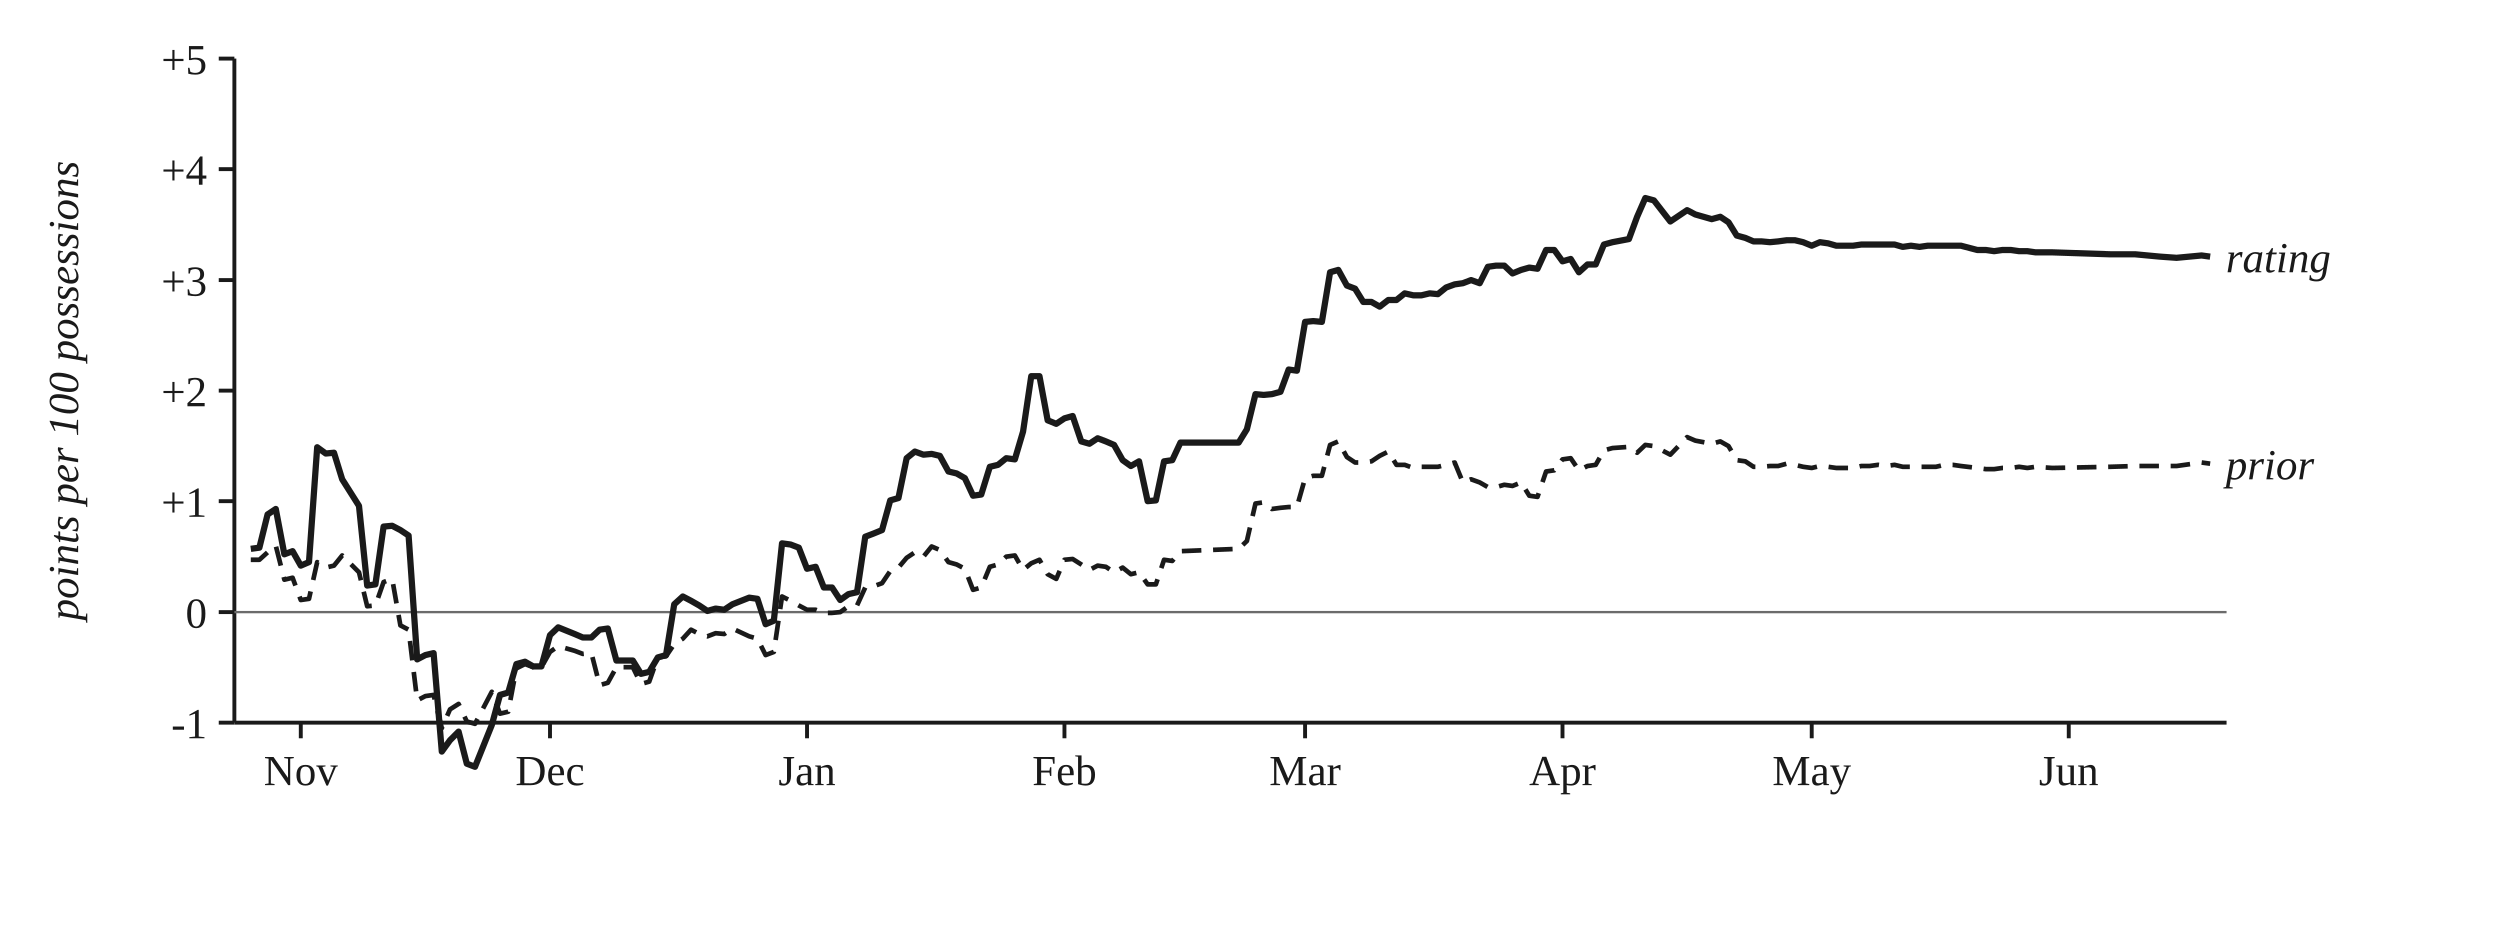
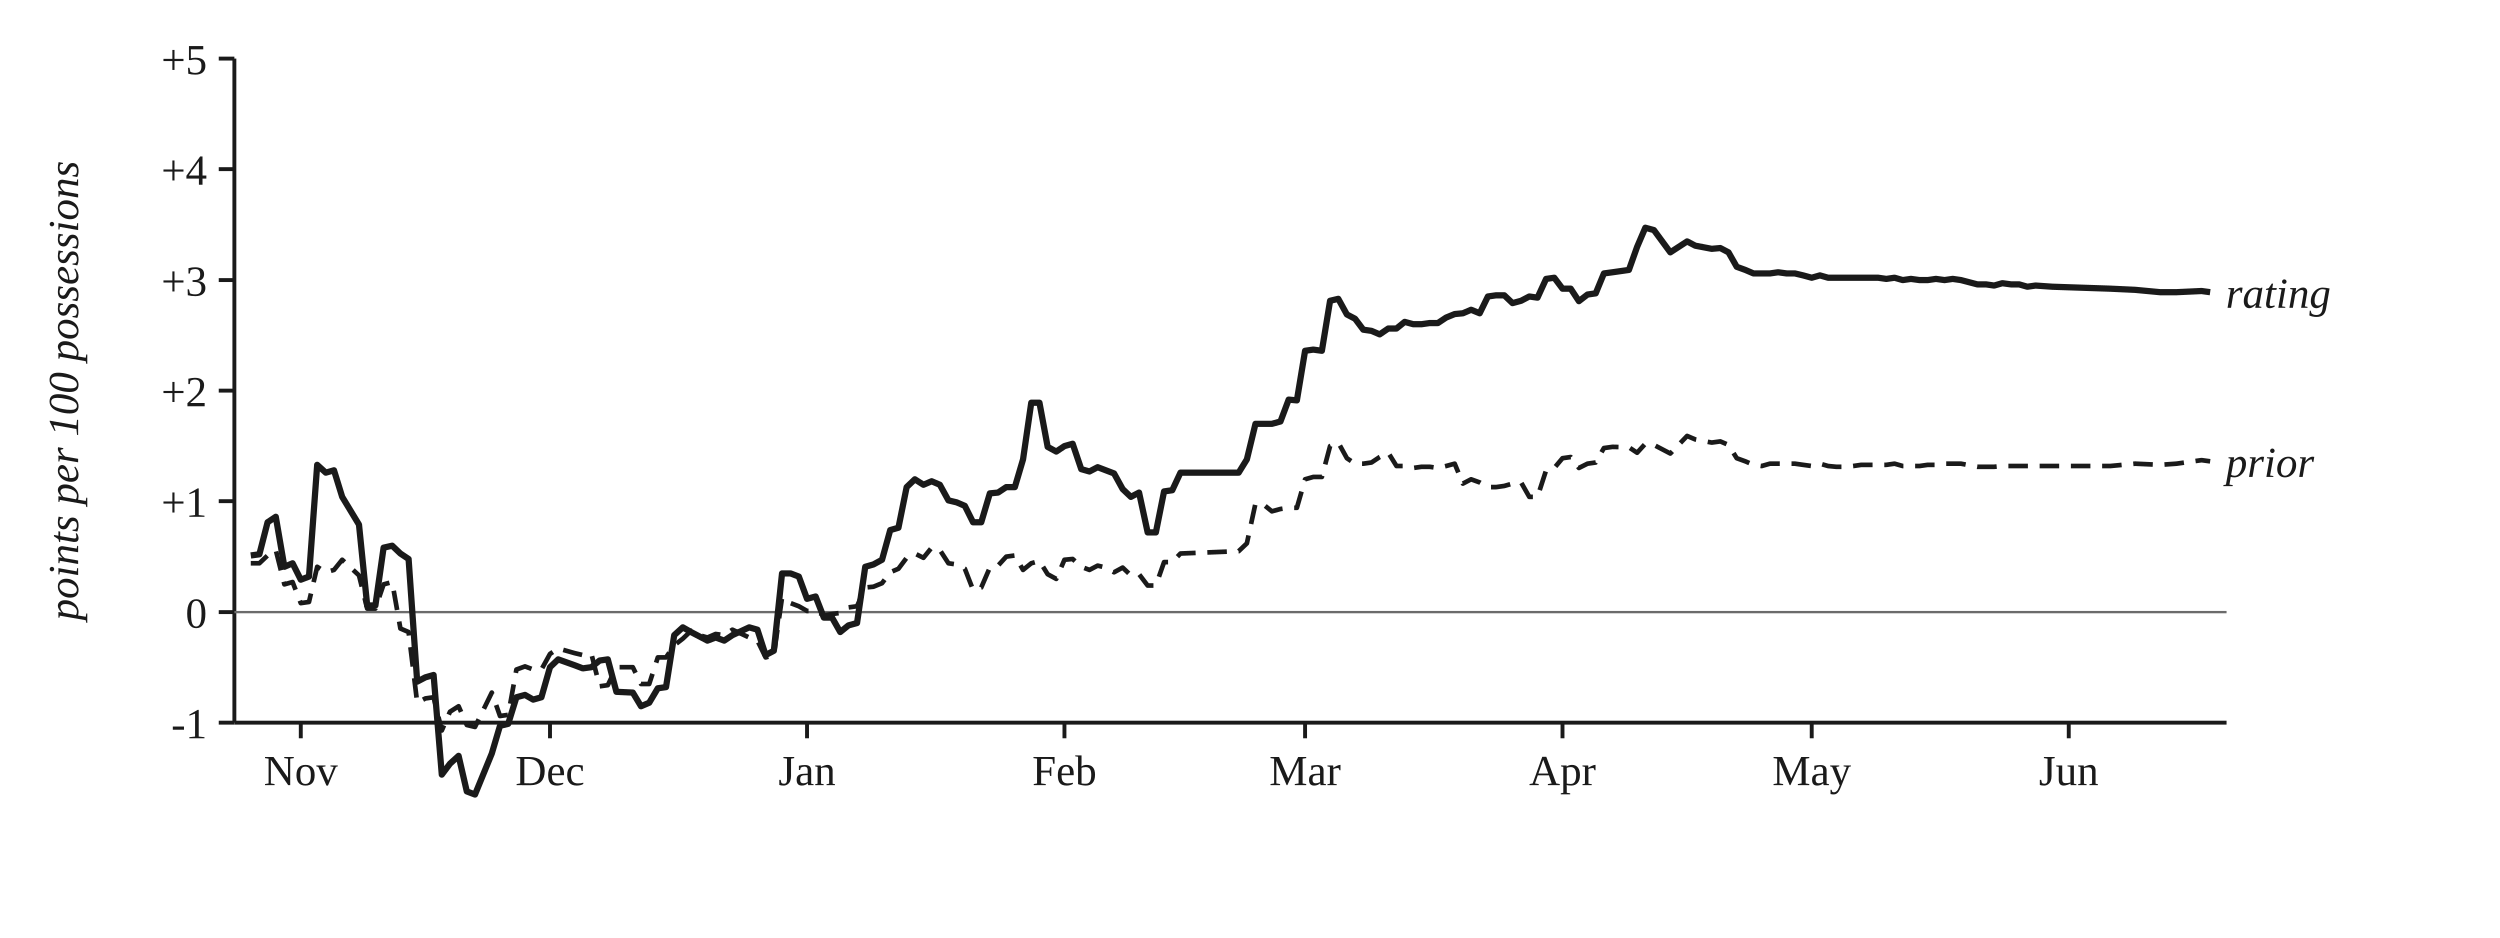
- <svg xmlns="http://www.w3.org/2000/svg" viewBox="0 0 640 240" width="100%" role="img" aria-label="Line chart: Wembanyama's rating rose from about +1.5 to +4.4 through his rookie season, pulling away from his box-score prior">
+ <svg xmlns="http://www.w3.org/2000/svg" viewBox="0 0 640 240" width="100%" role="img" aria-label="Line chart: Wembanyama's rating rose from about +0.6 to +3.2 through his rookie season, pulling away from his box-score prior">
  <defs>
    <pattern id="hatch" width="6" height="6" patternUnits="userSpaceOnUse" patternTransform="rotate(45)">
      <rect width="6" height="6" fill="#fbfaf5" />
      <line x1="0" y1="0" x2="0" y2="6" stroke="#1a1a1a" stroke-width="1.4" />
    </pattern>
    <pattern id="dots" width="5" height="5" patternUnits="userSpaceOnUse">
      <rect width="5" height="5" fill="#fbfaf5" />
      <circle cx="2.5" cy="2.5" r=".9" fill="#1a1a1a" />
    </pattern>
    <marker id="arrow" viewBox="0 0 10 10" refX="9" refY="5" markerWidth="7" markerHeight="7" orient="auto-start-reverse">
      <path d="M 0 1 L 9 5 L 0 9 z" fill="#1a1a1a" />
    </marker>
  </defs>
  <line x1="60" y1="15" x2="60" y2="185" stroke="#1a1a1a" stroke-width="1.0" />
  <line x1="60" y1="185" x2="570" y2="185" stroke="#1a1a1a" stroke-width="1.0" />
  <line x1="56" y1="185" x2="60" y2="185" stroke="#1a1a1a" stroke-width="1.0" />
  <text x="53" y="189" font-size="11" text-anchor="end" fill="#1a1a1a">-1</text>
  <line x1="56" y1="156.7" x2="60" y2="156.7" stroke="#1a1a1a" stroke-width="1.0" />
  <text x="53" y="160.7" font-size="11" text-anchor="end" fill="#1a1a1a">0</text>
  <line x1="56" y1="128.3" x2="60" y2="128.3" stroke="#1a1a1a" stroke-width="1.0" />
  <text x="53" y="132.3" font-size="11" text-anchor="end" fill="#1a1a1a">+1</text>
  <line x1="56" y1="100" x2="60" y2="100" stroke="#1a1a1a" stroke-width="1.0" />
  <text x="53" y="104" font-size="11" text-anchor="end" fill="#1a1a1a">+2</text>
  <line x1="56" y1="71.7" x2="60" y2="71.7" stroke="#1a1a1a" stroke-width="1.0" />
  <text x="53" y="75.7" font-size="11" text-anchor="end" fill="#1a1a1a">+3</text>
  <line x1="56" y1="43.3" x2="60" y2="43.3" stroke="#1a1a1a" stroke-width="1.0" />
  <text x="53" y="47.3" font-size="11" text-anchor="end" fill="#1a1a1a">+4</text>
  <line x1="56" y1="15" x2="60" y2="15" stroke="#1a1a1a" stroke-width="1.0" />
  <text x="53" y="19" font-size="11" text-anchor="end" fill="#1a1a1a">+5</text>
  <text x="20" y="100" font-size="11" text-anchor="middle" fill="#1a1a1a" font-style="italic" transform="rotate(-90 20 100)">points per 100 possessions</text>
  <line x1="77" y1="185" x2="77" y2="189" stroke="#1a1a1a" stroke-width="1.0" />
  <text x="77" y="201" font-size="11" text-anchor="middle" fill="#1a1a1a">Nov</text>
  <line x1="140.8" y1="185" x2="140.8" y2="189" stroke="#1a1a1a" stroke-width="1.0" />
  <text x="140.8" y="201" font-size="11" text-anchor="middle" fill="#1a1a1a">Dec</text>
  <line x1="206.6" y1="185" x2="206.6" y2="189" stroke="#1a1a1a" stroke-width="1.0" />
  <text x="206.6" y="201" font-size="11" text-anchor="middle" fill="#1a1a1a">Jan</text>
  <line x1="272.5" y1="185" x2="272.5" y2="189" stroke="#1a1a1a" stroke-width="1.0" />
  <text x="272.5" y="201" font-size="11" text-anchor="middle" fill="#1a1a1a">Feb</text>
  <line x1="334.1" y1="185" x2="334.1" y2="189" stroke="#1a1a1a" stroke-width="1.0" />
  <text x="334.1" y="201" font-size="11" text-anchor="middle" fill="#1a1a1a">Mar</text>
  <line x1="400" y1="185" x2="400" y2="189" stroke="#1a1a1a" stroke-width="1.0" />
  <text x="400" y="201" font-size="11" text-anchor="middle" fill="#1a1a1a">Apr</text>
  <line x1="463.8" y1="185" x2="463.8" y2="189" stroke="#1a1a1a" stroke-width="1.0" />
  <text x="463.8" y="201" font-size="11" text-anchor="middle" fill="#1a1a1a">May</text>
  <line x1="529.6" y1="185" x2="529.6" y2="189" stroke="#1a1a1a" stroke-width="1.0" />
  <text x="529.6" y="201" font-size="11" text-anchor="middle" fill="#1a1a1a">Jun</text>
  <line x1="60" y1="156.7" x2="570" y2="156.7" stroke="#6b6b6b" stroke-width="0.6" />
-   <polyline points="64.2,140.5 66.4,140.2 68.5,131.7 70.6,130.3 72.8,141.9 74.9,141.1 77,144.8 79.1,143.9 81.2,114.5 83.4,116.1 85.5,115.9 87.6,122.7 91.9,129.5 94,149.9 96.1,149.6 98.2,134.8 100.4,134.6 102.5,135.7 104.6,137.1 106.8,168.8 108.9,167.7 111,167.2 113.1,192.4 115.2,189.5 117.4,187.3 119.5,195.5 121.6,196.3 125.9,185.6 128,177.9 130.1,177.3 132.2,170 134.4,169.4 136.5,170.6 138.6,170.6 140.8,162.6 142.9,160.6 147.1,162.3 149.2,163.2 151.4,163.2 153.5,161.2 155.6,160.9 157.8,169.1 162,169.1 164.1,172.5 166.2,172 168.4,168.3 170.5,167.7 172.6,154.7 174.8,152.7 176.9,153.8 179,155 181.1,156.4 183.2,155.8 185.4,156.1 187.5,154.7 191.8,153 193.9,153.3 196,159.8 198.1,158.9 200.2,139.1 202.4,139.4 204.5,140.2 206.6,145.6 208.8,145.1 210.9,150.4 213,150.4 215.1,153.6 217.2,152.1 219.4,151.6 221.5,137.4 223.6,136.6 225.8,135.7 227.9,128.1 230,127.5 232.1,117.3 234.2,115.6 236.4,116.4 238.5,116.2 240.6,116.7 242.8,120.7 244.9,121.2 247,122.4 249.1,126.9 251.2,126.6 253.4,119.5 255.5,119 257.6,117.3 259.8,117.6 261.9,110.5 264,96.3 266.1,96.3 268.2,107.6 270.4,108.5 272.5,107.1 274.6,106.5 276.8,113 278.9,113.6 281,112.2 283.1,113 285.2,113.9 287.4,117.8 289.5,119.3 291.6,118.1 293.8,128.3 295.9,128.1 298,118.1 300.1,117.8 302.2,113.3 317.1,113.3 319.2,109.9 321.4,100.9 323.5,101.1 325.6,100.9 327.8,100.3 329.9,94.6 332,94.9 334.1,82.4 336.2,82.2 338.4,82.4 340.5,69.7 342.6,69.1 344.8,73.1 346.9,73.9 349,77.3 351.1,77.3 353.2,78.5 355.4,76.8 357.5,76.8 359.6,75.1 361.8,75.6 363.9,75.6 366,75.1 368.1,75.3 370.2,73.6 372.4,72.8 374.5,72.5 376.6,71.7 378.8,72.5 380.9,68.3 383,68 385.1,68 387.2,70 389.4,69.1 391.5,68.5 393.6,68.8 395.8,64 397.9,64 400,66.9 402.1,66.3 404.2,69.7 406.4,67.7 408.5,67.7 410.6,62.6 412.8,62 417,61.2 419.1,55.5 421.2,50.7 423.4,51.3 427.6,56.7 431.9,53.8 434,54.9 438.2,56.1 440.4,55.5 442.5,56.9 444.6,60.3 446.8,60.9 448.9,61.8 451,61.8 453.1,62 455.2,61.8 457.4,61.5 459.5,61.5 461.6,62 463.8,62.9 465.9,62 468,62.3 470.1,62.9 472.2,62.9 474.4,62.9 476.5,62.6 478.6,62.6 480.8,62.6 482.9,62.6 485,62.6 487.1,63.2 489.2,62.9 491.4,63.2 493.5,62.9 495.6,62.9 497.8,62.9 499.9,62.9 502,62.9 506.2,64 508.4,64 510.5,64.3 512.6,64 514.8,64 516.9,64.3 519,64.3 521.1,64.6 525.4,64.6 540.2,65.1 546.6,65.1 553,65.7 557.2,66 563.6,65.4 565.8,65.7" fill="none" stroke="#1a1a1a" stroke-width="1.6" stroke-linejoin="round" />
-   <polyline points="64.2,143.3 66.4,143.3 68.5,141.4 70.6,139.7 72.8,148.4 74.9,147.9 77,153.6 79.1,153.3 81.2,143.9 83.4,145.3 85.5,144.8 87.6,142.2 91.9,146.5 94,155.2 96.1,155 98.2,149 100.4,148.2 102.5,160.1 104.6,161.2 106.8,179.3 108.9,178.2 111,177.9 113.1,186.4 115.2,181.6 117.4,180.2 119.5,184.7 121.6,185.3 125.9,177.1 128,182.7 130.1,182.2 132.2,171.1 134.4,170 136.5,170.8 138.6,170.8 140.8,166.9 142.9,165.4 147.1,166.6 149.2,167.4 151.4,167.2 153.5,175.4 155.6,174.8 157.8,170.8 162,170.8 164.1,175.1 166.2,174.5 168.4,168.3 170.5,168 172.6,164.9 174.8,163.5 176.9,161.2 179,162.3 181.1,162.9 183.2,162.1 185.4,162.3 187.5,160.9 191.8,162.9 193.9,163.5 196,167.7 198.1,166.9 200.2,152.7 202.4,153.8 204.5,155 206.6,156.1 208.8,156.1 210.9,156.9 213,156.9 215.1,156.7 217.2,155.2 219.4,155 221.5,150.4 223.6,150.1 225.8,149.3 227.9,146.2 230,145.3 232.1,142.8 234.2,141.4 236.4,142.5 238.5,139.9 240.6,140.8 242.8,143.9 244.9,144.5 247,145.6 249.1,151 251.2,150.4 253.4,145.1 255.5,144.5 257.6,142.5 259.8,142.2 261.9,145.9 264,144.2 266.1,143.3 268.2,147 270.4,148.2 272.5,143.3 274.6,143.1 276.8,144.5 278.9,145.9 281,144.8 283.1,145.1 285.2,146.5 287.4,145.3 289.5,147 291.6,146.5 293.8,149.6 295.9,149.6 298,143.3 300.1,143.6 302.2,141.1 317.1,140.5 319.2,138.5 321.4,128.9 323.5,128.6 325.6,130.3 327.8,130 329.9,129.8 332,129.8 334.1,122.4 336.2,121.8 338.4,121.8 340.5,113.9 342.6,113 344.8,117 346.9,118.4 349,118.4 351.1,118.1 353.2,116.7 355.4,115.6 357.5,119 359.6,119 361.8,119.8 363.9,119.5 366,119.5 368.1,119.5 370.2,119 372.4,118.4 374.5,123.5 376.6,122.7 378.8,123.5 380.9,124.7 383,124.7 385.1,124.1 387.2,124.4 389.4,123.5 391.5,126.9 393.6,127.2 395.8,120.7 397.9,120.4 400,117.6 402.1,117.3 404.2,120.4 406.4,119.3 408.5,119 410.6,115.3 412.8,114.7 417,114.4 419.1,115.9 421.2,113.9 423.4,114.2 427.6,116.4 431.9,111.9 434,112.8 438.2,113.6 440.4,113 442.5,114.2 444.6,117.8 446.8,118.1 448.9,119.5 451,119.5 453.1,119.3 455.2,119.3 457.4,118.7 459.5,119 461.6,119.5 463.8,119.8 465.9,119.3 468,119.5 470.1,119.8 472.2,119.8 474.4,119.8 476.5,119.3 478.6,119.3 480.8,119 482.9,119.3 485,119 487.1,119.5 489.2,119.5 491.4,119.5 493.5,119.5 495.6,119.5 497.8,119 499.9,119 502,119.3 506.2,119.8 508.4,120.1 510.5,120.1 512.6,119.8 514.8,119.8 516.9,119.5 519,119.8 521.1,119.5 525.4,119.8 540.2,119.5 546.6,119.3 553,119.3 557.2,119.3 563.6,118.4 565.8,118.7" fill="none" stroke="#1a1a1a" stroke-width="1.2" stroke-linejoin="round" stroke-dasharray="5 3" />
-   <text x="569.8" y="69.7" font-size="11" text-anchor="start" fill="#1a1a1a" font-style="italic">rating</text>
-   <text x="569.8" y="122.7" font-size="11" text-anchor="start" fill="#1a1a1a" font-style="italic">prior</text>
+   <polyline points="64.2,142.2 66.4,141.9 68.5,133.7 70.6,132.3 72.8,145.1 74.9,144.2 77,148.4 79.1,147.6 81.2,119 83.4,121 85.5,120.4 87.6,127.2 91.9,134.3 94,155 96.1,155 98.2,140.2 100.4,139.7 102.5,141.7 104.6,143.1 106.8,174.5 108.9,173.4 111,172.8 113.1,198.3 115.2,195.5 117.4,193.5 119.5,202.6 121.6,203.4 125.9,192.9 128,185.8 130.1,185.3 132.2,178.5 134.4,177.9 136.5,179.1 138.6,178.5 140.8,170.8 142.9,168.8 147.1,170.3 149.2,171.1 151.4,170.8 153.5,169.1 155.6,168.8 157.8,177.1 162,177.3 164.1,180.8 166.2,179.9 168.4,176.2 170.5,175.9 172.6,162.6 174.8,160.6 176.9,161.8 179,162.9 181.1,164 183.2,163.2 185.4,164 187.5,162.6 191.8,160.6 193.9,161.2 196,167.7 198.1,166.6 200.2,146.8 202.4,146.8 204.5,147.6 206.6,153.3 208.8,152.7 210.9,158.1 213,158.1 215.1,161.8 217.2,160.1 219.4,159.5 221.5,145.1 223.6,144.5 225.8,143.3 227.9,135.7 230,135.1 232.1,124.7 234.2,122.7 236.4,124.1 238.5,123.2 240.6,124.1 242.8,128.1 244.9,128.6 247,129.5 249.1,133.7 251.2,133.7 253.4,126.3 255.5,126.1 257.6,124.7 259.8,124.7 261.9,117.6 264,103.1 266.1,103.1 268.2,114.4 270.4,115.6 272.5,114.2 274.6,113.6 276.8,120.1 278.9,120.7 281,119.6 283.1,120.4 285.2,121.2 287.4,125.2 289.5,127.2 291.6,126.1 293.8,136.3 295.9,136.3 298,125.8 300.1,125.5 302.2,121 317.1,121 319.2,117.6 321.4,108.5 323.5,108.5 325.6,108.5 327.8,107.9 329.9,102.3 332,102.5 334.1,89.8 336.2,89.5 338.4,89.8 340.5,77 342.6,76.5 344.8,80.5 346.9,81.6 349,84.4 351.1,84.7 353.2,85.6 355.4,84.1 357.5,84.1 359.6,82.4 361.8,83 363.9,83 366,82.7 368.1,82.7 370.2,81.3 372.4,80.4 374.5,80.2 376.6,79.3 378.8,80.2 380.9,75.9 383,75.6 385.1,75.6 387.2,77.6 389.4,77 391.5,75.9 393.6,76.2 395.8,71.4 397.9,71.1 400,73.9 402.1,73.9 404.2,77.1 406.4,75.4 408.5,75.1 410.6,70 412.8,69.7 417,69.1 419.1,63.2 421.2,58.3 423.4,58.9 427.6,64.6 431.9,61.8 434,62.9 438.2,63.7 440.4,63.5 442.5,64.6 444.6,68.3 446.8,69.1 448.9,70 451,70 453.1,70 455.2,69.7 457.4,70 459.5,70 461.6,70.5 463.8,71.1 465.9,70.5 468,71.1 470.1,71.1 472.2,71.1 474.4,71.1 476.5,71.1 478.6,71.1 480.8,71.1 482.9,71.4 485,71.1 487.1,71.7 489.2,71.4 491.4,71.7 493.5,71.7 495.6,71.4 497.8,71.7 499.9,71.4 502,71.7 506.2,72.8 508.4,72.8 510.5,73.1 512.6,72.5 514.8,72.8 516.9,72.8 519,73.4 521.1,73.1 525.4,73.4 540.2,73.9 546.6,74.2 553,74.8 557.2,74.8 563.6,74.5 565.8,74.8" fill="none" stroke="#1a1a1a" stroke-width="1.6" stroke-linejoin="round" />
+   <polyline points="64.2,144.2 66.4,144.2 68.5,142.2 70.6,140.8 72.8,149.6 74.9,149 77,154.4 79.1,154.1 81.2,145.1 83.4,146.5 85.5,145.9 87.6,143.3 91.9,147.3 94,155.8 96.1,155.8 98.2,149.6 100.4,149 102.5,160.9 104.6,161.8 106.8,179.9 108.9,178.8 111,178.5 113.1,187 115.2,182.2 117.4,180.8 119.5,185.6 121.6,186.1 125.9,177.3 128,183.3 130.1,183 132.2,171.4 134.4,170.6 136.5,171.4 138.6,171.4 140.8,167.4 142.9,166 147.1,167.2 149.2,167.7 151.4,167.4 153.5,175.7 155.6,175.4 157.8,170.8 162,170.8 164.1,175.1 166.2,175.1 168.4,168.3 170.5,168.3 172.6,165.2 174.8,163.5 176.9,161.5 179,162.6 181.1,163.2 183.2,162.3 185.4,162.6 187.5,161.2 191.8,163.2 193.9,164 196,168.3 198.1,167.7 200.2,153 202.4,154.4 204.5,155.2 206.6,156.4 208.8,156.4 210.9,157.5 213,157.2 215.1,156.9 217.2,155.5 219.4,155.2 221.5,150.4 223.6,150.2 225.8,149.3 227.9,146.5 230,145.6 232.1,142.8 234.2,141.7 236.4,142.8 238.5,140.2 240.6,140.8 242.8,144.2 244.9,144.5 247,145.6 249.1,151 251.2,150.4 253.4,145.3 255.5,144.8 257.6,142.5 259.8,142.2 261.9,145.9 264,144.2 266.1,143.6 268.2,147 270.4,148.2 272.5,143.3 274.6,143.1 276.8,145.1 278.9,145.9 281,144.8 283.1,145.3 285.2,146.5 287.4,145.3 289.5,147.3 291.6,147 293.8,149.9 295.9,149.9 298,143.9 300.1,143.9 302.2,141.7 317.1,141.1 319.2,139.1 321.4,128.9 323.5,129.2 325.6,130.9 327.8,130.3 329.9,130 332,130 334.1,122.7 336.2,122.1 338.4,122.1 340.5,114.2 342.6,113.3 344.8,117.3 346.9,118.7 349,118.7 351.1,118.4 353.2,117 355.4,115.9 357.5,119.3 359.6,119.3 361.8,119.8 363.9,119.5 366,119.5 368.1,119.8 370.2,119.3 372.4,118.7 374.5,123.8 376.6,122.7 378.8,123.5 380.9,124.7 383,124.7 385.1,124.4 387.2,123.8 389.4,123.5 391.5,127.2 393.6,127.2 395.8,120.4 397.9,119.8 400,117.3 402.1,117 404.2,119.8 406.4,118.7 408.5,118.4 410.6,114.7 412.8,114.4 417,114.5 419.1,115.9 421.2,113.6 423.4,113.9 427.6,116.1 431.9,111.6 434,112.5 438.2,113.3 440.4,113 442.5,113.9 444.6,117.3 446.8,118.1 448.9,119 451,119.3 453.1,118.7 455.2,118.7 457.4,118.7 459.5,118.7 461.6,119 463.8,119.3 465.9,118.7 468,119.3 470.1,119.5 472.2,119.5 474.4,119.3 476.5,119 478.6,119 480.8,119 482.9,119 485,118.7 487.1,119.3 489.2,119.3 491.4,119.3 493.5,119 495.6,119 497.8,118.7 499.9,118.7 502,118.7 506.2,119.5 508.4,119.5 510.5,119.5 512.6,119.3 514.8,119.3 516.9,119.3 519,119.3 521.1,119.3 525.4,119.3 540.2,119.3 546.6,118.7 553,119 557.2,118.7 563.6,117.8 565.8,118.1" fill="none" stroke="#1a1a1a" stroke-width="1.2" stroke-linejoin="round" stroke-dasharray="5 3" />
+   <text x="569.8" y="78.8" font-size="11" text-anchor="start" fill="#1a1a1a" font-style="italic">rating</text>
+   <text x="569.8" y="122.1" font-size="11" text-anchor="start" fill="#1a1a1a" font-style="italic">prior</text>
</svg>
